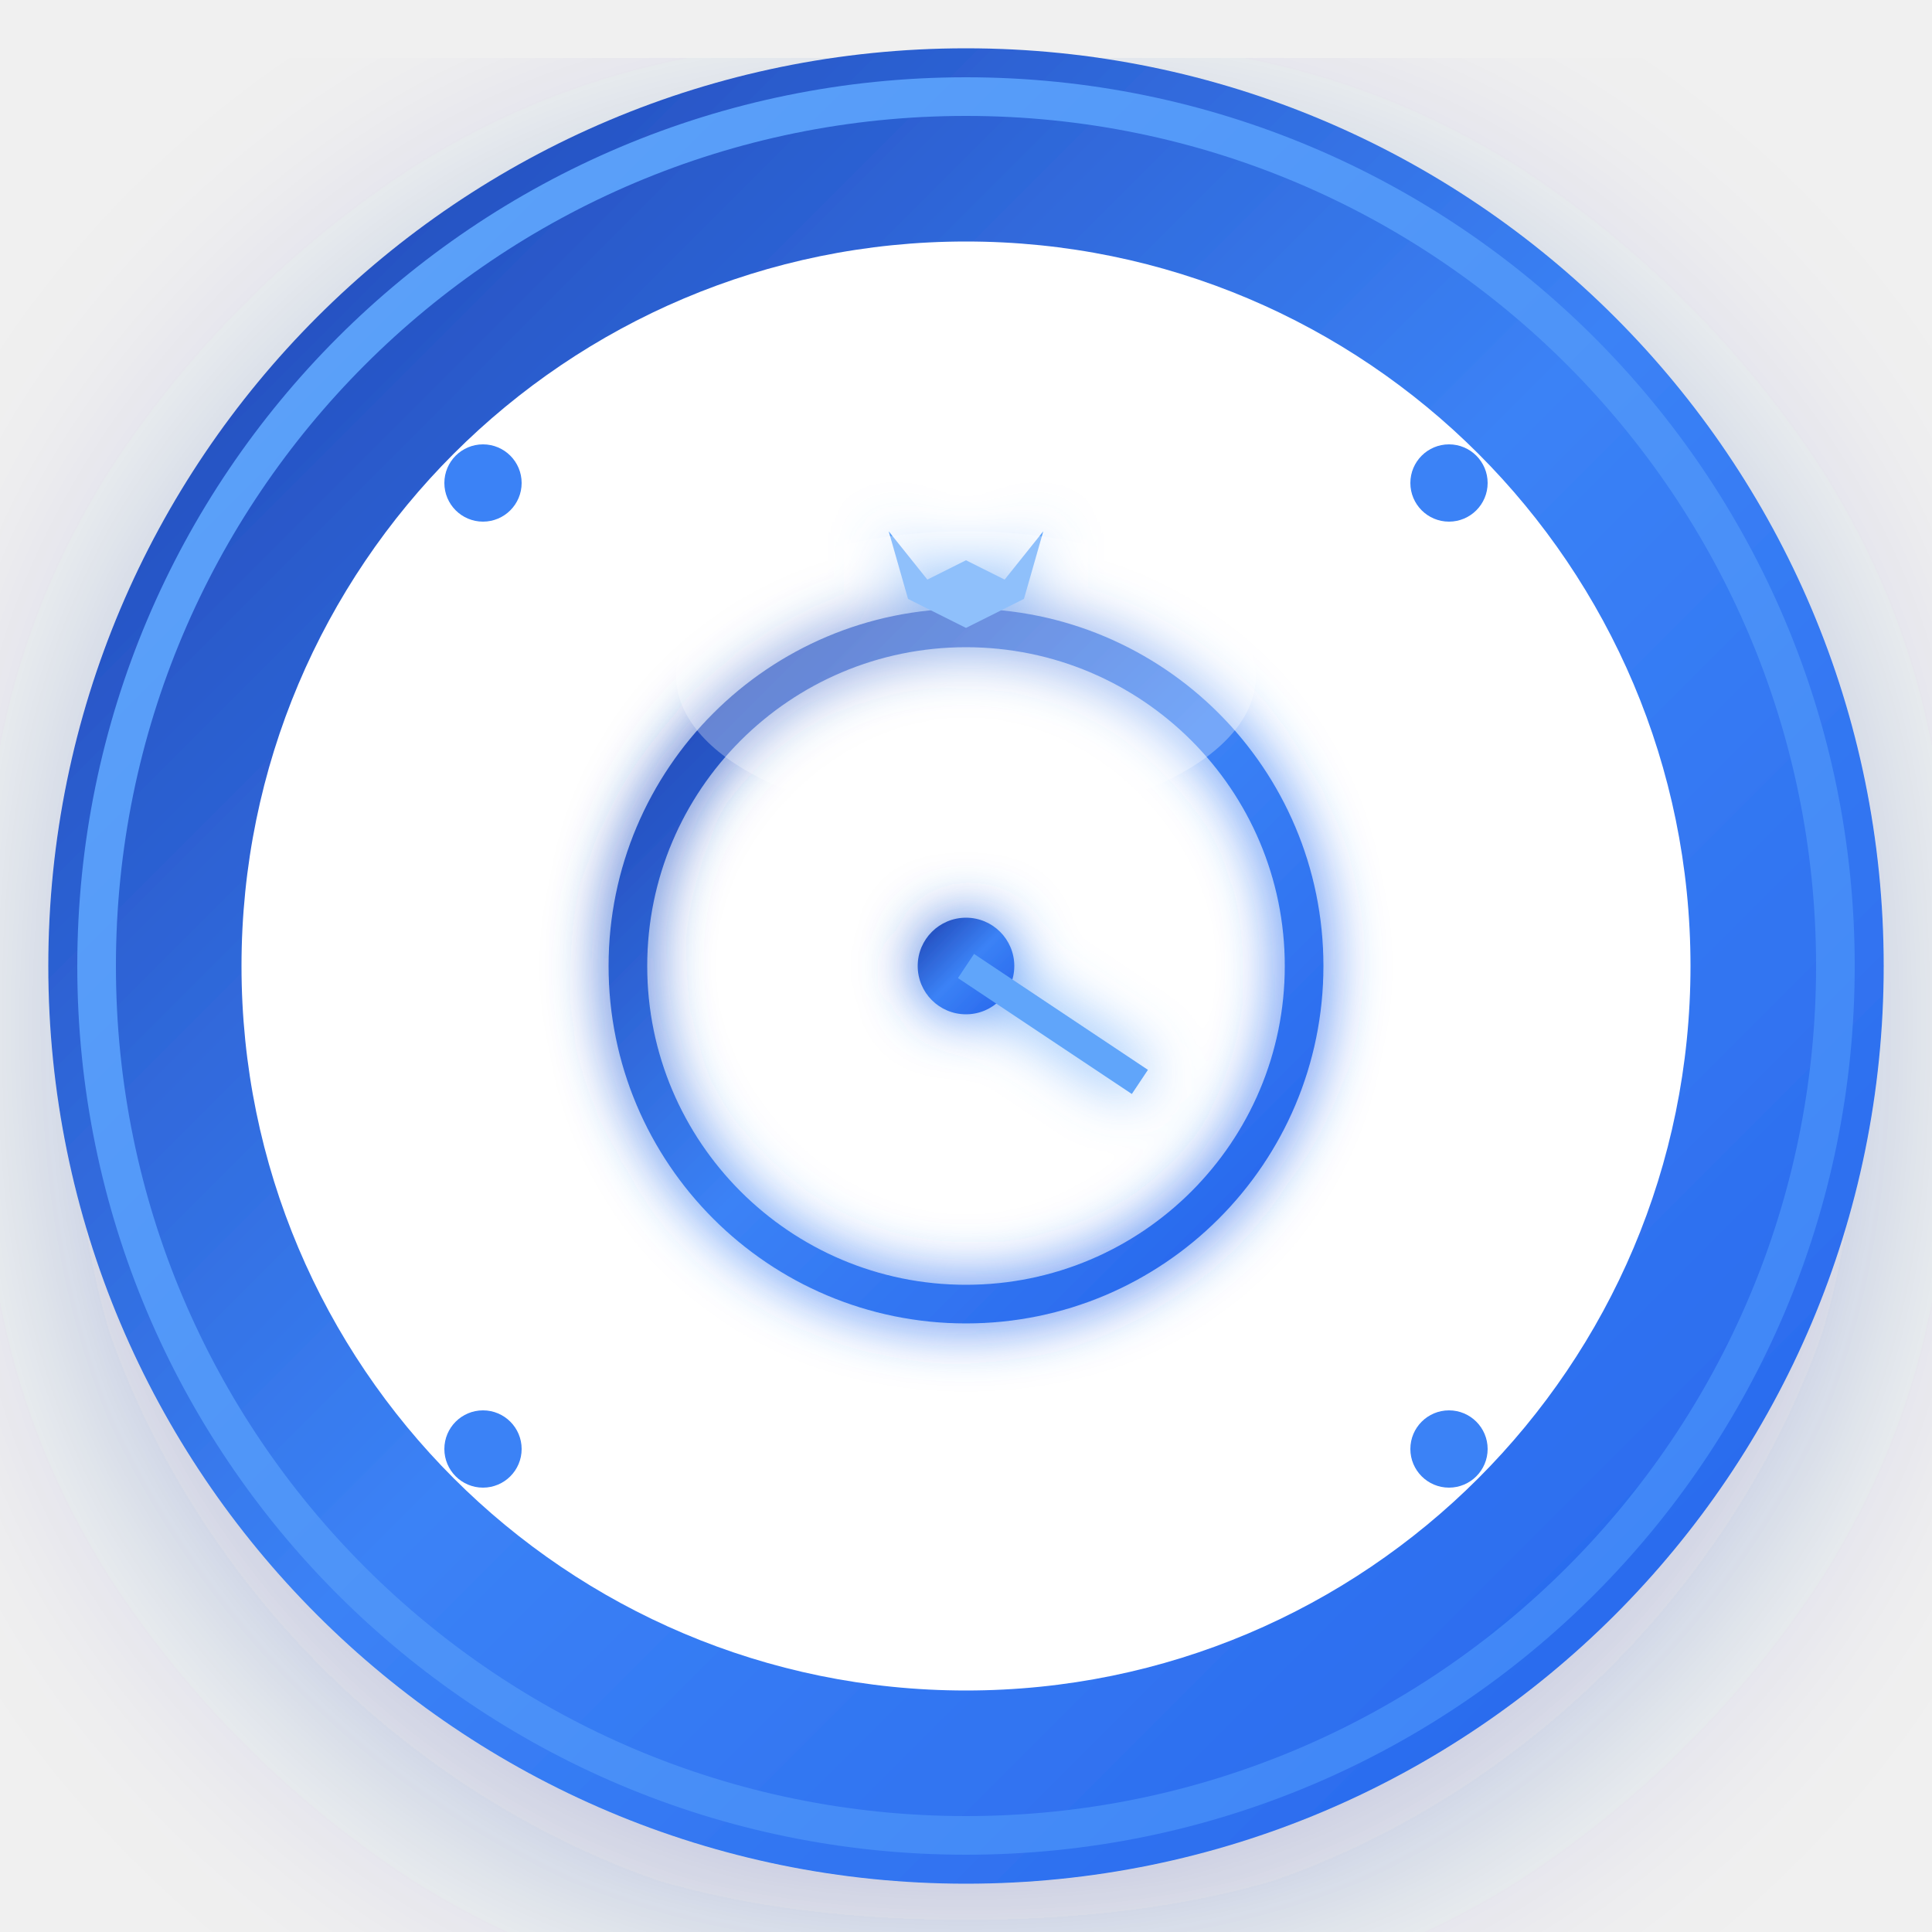
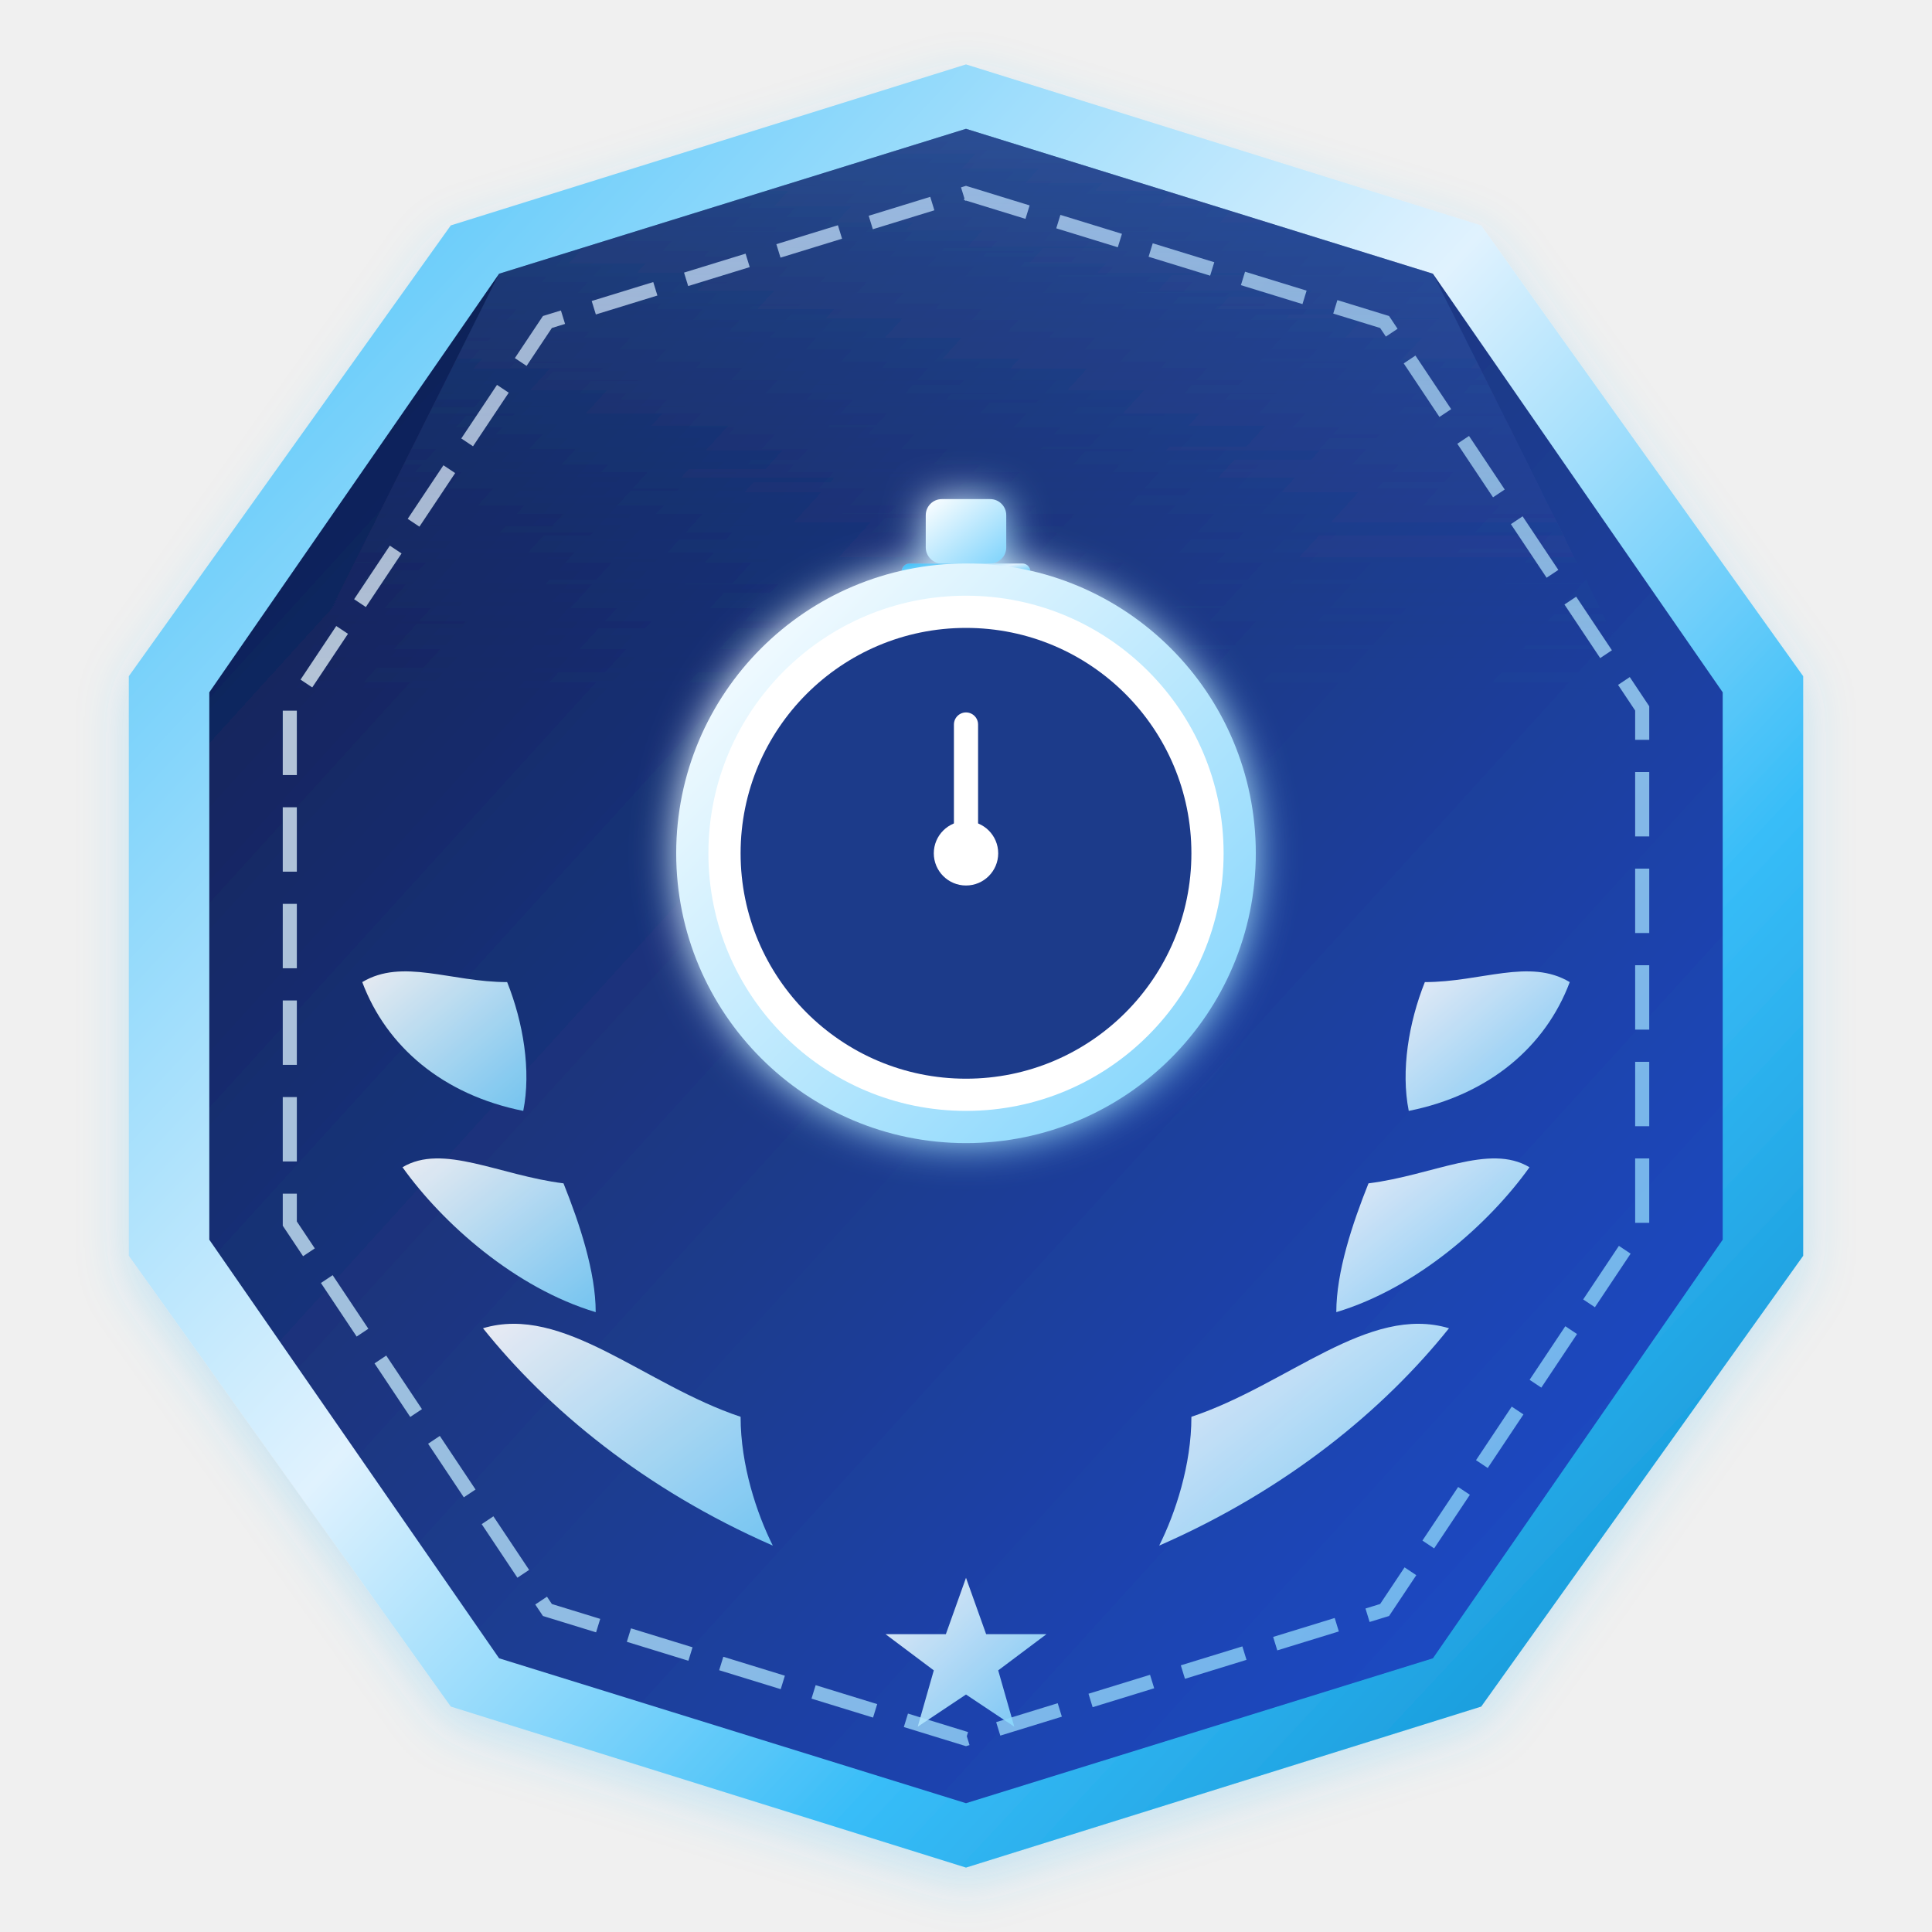
- <svg xmlns="http://www.w3.org/2000/svg" viewBox="0 0 200 200">
+ <svg xmlns="http://www.w3.org/2000/svg" viewBox="0 0 240 240" width="100%" height="100%">
  <defs>
-     <linearGradient id="badgeGradient19" x1="0%" y1="0%" x2="100%" y2="100%">
-       <stop offset="0%" style="stop-color:#1e40af;stop-opacity:1" />
-       <stop offset="50%" style="stop-color:#3b82f6;stop-opacity:1" />
-       <stop offset="100%" style="stop-color:#2563eb;stop-opacity:1" />
+     <linearGradient id="shieldBg" x1="0%" y1="0%" x2="100%" y2="100%">
+       <stop offset="0%" stop-color="#0a1945" />
+       <stop offset="50%" stop-color="#1e3a8a" />
+       <stop offset="100%" stop-color="#1d4ed8" />
    </linearGradient>
-     <linearGradient id="blueAccent19" x1="0%" y1="0%" x2="100%" y2="100%">
-       <stop offset="0%" style="stop-color:#60a5fa;stop-opacity:1" />
-       <stop offset="100%" style="stop-color:#3b82f6;stop-opacity:1" />
+     <linearGradient id="shieldHighlight" x1="0%" y1="0%" x2="0%" y2="100%">
+       <stop offset="0%" stop-color="#60a5fa" stop-opacity="0.5" />
+       <stop offset="100%" stop-color="#1e3a8a" stop-opacity="0" />
    </linearGradient>
-     <filter id="shadow19" x="-20%" y="-20%" width="140%" height="140%">
-       <feDropShadow dx="0" dy="6" stdDeviation="12" flood-color="#1e40af" flood-opacity="0.25" />
+     <linearGradient id="tierRim" x1="0%" y1="0%" x2="100%" y2="100%">
+       <stop offset="0%" stop-color="#38bdf8" />
+       <stop offset="45%" stop-color="#e0f2fe" />
+       <stop offset="70%" stop-color="#38bdf8" />
+       <stop offset="100%" stop-color="#0284c7" />
+     </linearGradient>
+     <linearGradient id="tierAccent" x1="0%" y1="0%" x2="100%" y2="100%">
+       <stop offset="0%" stop-color="#ffffff" />
+       <stop offset="100%" stop-color="#7dd3fc" />
+     </linearGradient>
+     <filter id="badgeShadow" x="-20%" y="-20%" width="140%" height="140%">
+       <feDropShadow dx="0" dy="8" stdDeviation="10" flood-color="#0a1945" flood-opacity="0.35" />
+       <feDropShadow dx="0" dy="2" stdDeviation="3" flood-color="#38bdf8" flood-opacity="0.25" />
    </filter>
-     <filter id="glow19" x="-50%" y="-50%" width="200%" height="200%">
-       <feGaussianBlur stdDeviation="3" result="coloredBlur" />
+     <filter id="iconGlow" x="-30%" y="-30%" width="160%" height="160%">
+       <feGaussianBlur stdDeviation="2.5" result="blur" />
      <feMerge>
-         <feMergeNode in="coloredBlur" />
+         <feMergeNode in="blur" />
        <feMergeNode in="SourceGraphic" />
      </feMerge>
    </filter>
  </defs>
-   <circle cx="100" cy="100" r="95" fill="url(#badgeGradient19)" filter="url(#shadow19)" />
-   <circle cx="100" cy="100" r="90" fill="none" stroke="url(#blueAccent19)" stroke-width="4" />
-   <circle cx="100" cy="100" r="75" fill="#ffffff" />
-   <g transform="translate(100, 100)" filter="url(#glow19)">
-     <circle cx="0" cy="0" r="35" fill="none" stroke="url(#badgeGradient19)" stroke-width="4" />
-     <circle cx="0" cy="0" r="5" fill="url(#badgeGradient19)" />
-     <line x1="0" y1="0" x2="0" y2="-25" stroke="url(#badgeGradient19)" stroke-width="3" />
-     <line x1="0" y1="0" x2="18" y2="12" stroke="#60a5fa" stroke-width="3" />
-     <path d="M-8,-45 L-4,-40 L0,-42 L4,-40 L8,-45 L6,-38 L0,-35 L-6,-38 Z" fill="#60a5fa" />
+   <g filter="url(#badgeShadow)">
+     <polygon points="120,8 184,28 224,84 224,156 184,212 120,232 56,212 16,156 16,84 56,28" fill="url(#tierRim)" />
+     <polygon points="120,16 178,34 214,86 214,154 178,206 120,224 62,206 26,154 26,86 62,34" fill="url(#shieldBg)" />
+     <polygon points="120,24 172,40 204,88 204,152 172,200 120,216 68,200 36,152 36,88 68,40" fill="none" stroke="url(#tierAccent)" stroke-width="1.75" stroke-opacity="0.75" stroke-dasharray="8 4" />
+     <path d="M62,34 L120,16 L178,34 L204,86 L36,86 Z" fill="url(#shieldHighlight)" opacity="0.6" />
  </g>
-   <circle cx="50" cy="50" r="4" fill="#3b82f6" />
-   <circle cx="150" cy="50" r="4" fill="#3b82f6" />
-   <circle cx="50" cy="150" r="4" fill="#3b82f6" />
-   <circle cx="150" cy="150" r="4" fill="#3b82f6" />
-   <ellipse cx="100" cy="70" rx="30" ry="15" fill="rgba(255,255,255,0.3)" />
+   <g fill="url(#tierAccent)" opacity="0.9">
+     <path d="M60,165 C68,175 80,185 96,192 C94,188 92,182 92,176 C80,172 70,162 60,165 Z" />
+     <path d="M50,145 C55,152 64,160 74,163 C74,158 72,152 70,147 C62,146 55,142 50,145 Z" />
+     <path d="M45,122 C48,130 55,136 65,138 C66,133 65,127 63,122 C56,122 50,119 45,122 Z" />
+     <path d="M180,165 C172,175 160,185 144,192 C146,188 148,182 148,176 C160,172 170,162 180,165 Z" />
+     <path d="M190,145 C185,152 176,160 166,163 C166,158 168,152 170,147 C178,146 185,142 190,145 Z" />
+     <path d="M195,122 C192,130 185,136 175,138 C174,133 175,127 177,122 C184,122 190,119 195,122 Z" />
+     <polygon points="120,196 122.5,203 130,203 124,207.5 126,214.5 120,210.5 114,214.5 116,207.5 110,203 117.5,203" fill="url(#tierAccent)" />
+   </g>
+   <g transform="translate(120, 106)" filter="url(#iconGlow)">
+     <rect x="-5" y="-44" width="10" height="8" rx="2" fill="url(#tierAccent)" />
+     <rect x="-8" y="-36" width="16" height="4" rx="1" fill="url(#tierRim)" />
+     <circle cx="0" cy="0" r="34" fill="#ffffff" stroke="url(#tierAccent)" stroke-width="4" />
+     <circle cx="0" cy="0" r="28" fill="#1e3a8a" />
+     <line x1="0" y1="-24" x2="0" y2="-20" stroke="url(#tierAccent)" stroke-width="2.5" />
+     <line x1="24" y1="0" x2="20" y2="0" stroke="url(#tierAccent)" stroke-width="2.5" />
+     <line x1="0" y1="24" x2="0" y2="20" stroke="url(#tierAccent)" stroke-width="2.5" />
+     <line x1="-24" y1="0" x2="-20" y2="0" stroke="url(#tierAccent)" stroke-width="2.5" />
+     <line x1="0" y1="0" x2="0" y2="-16" stroke="#ffffff" stroke-width="3" stroke-linecap="round" />
+     <line x1="0" y1="0" x2="12" y2="0" stroke="url(#tierAccent)" stroke-width="2.5" stroke-linecap="round" />
+     <circle cx="0" cy="0" r="4" fill="#ffffff" />
+   </g>
</svg>
